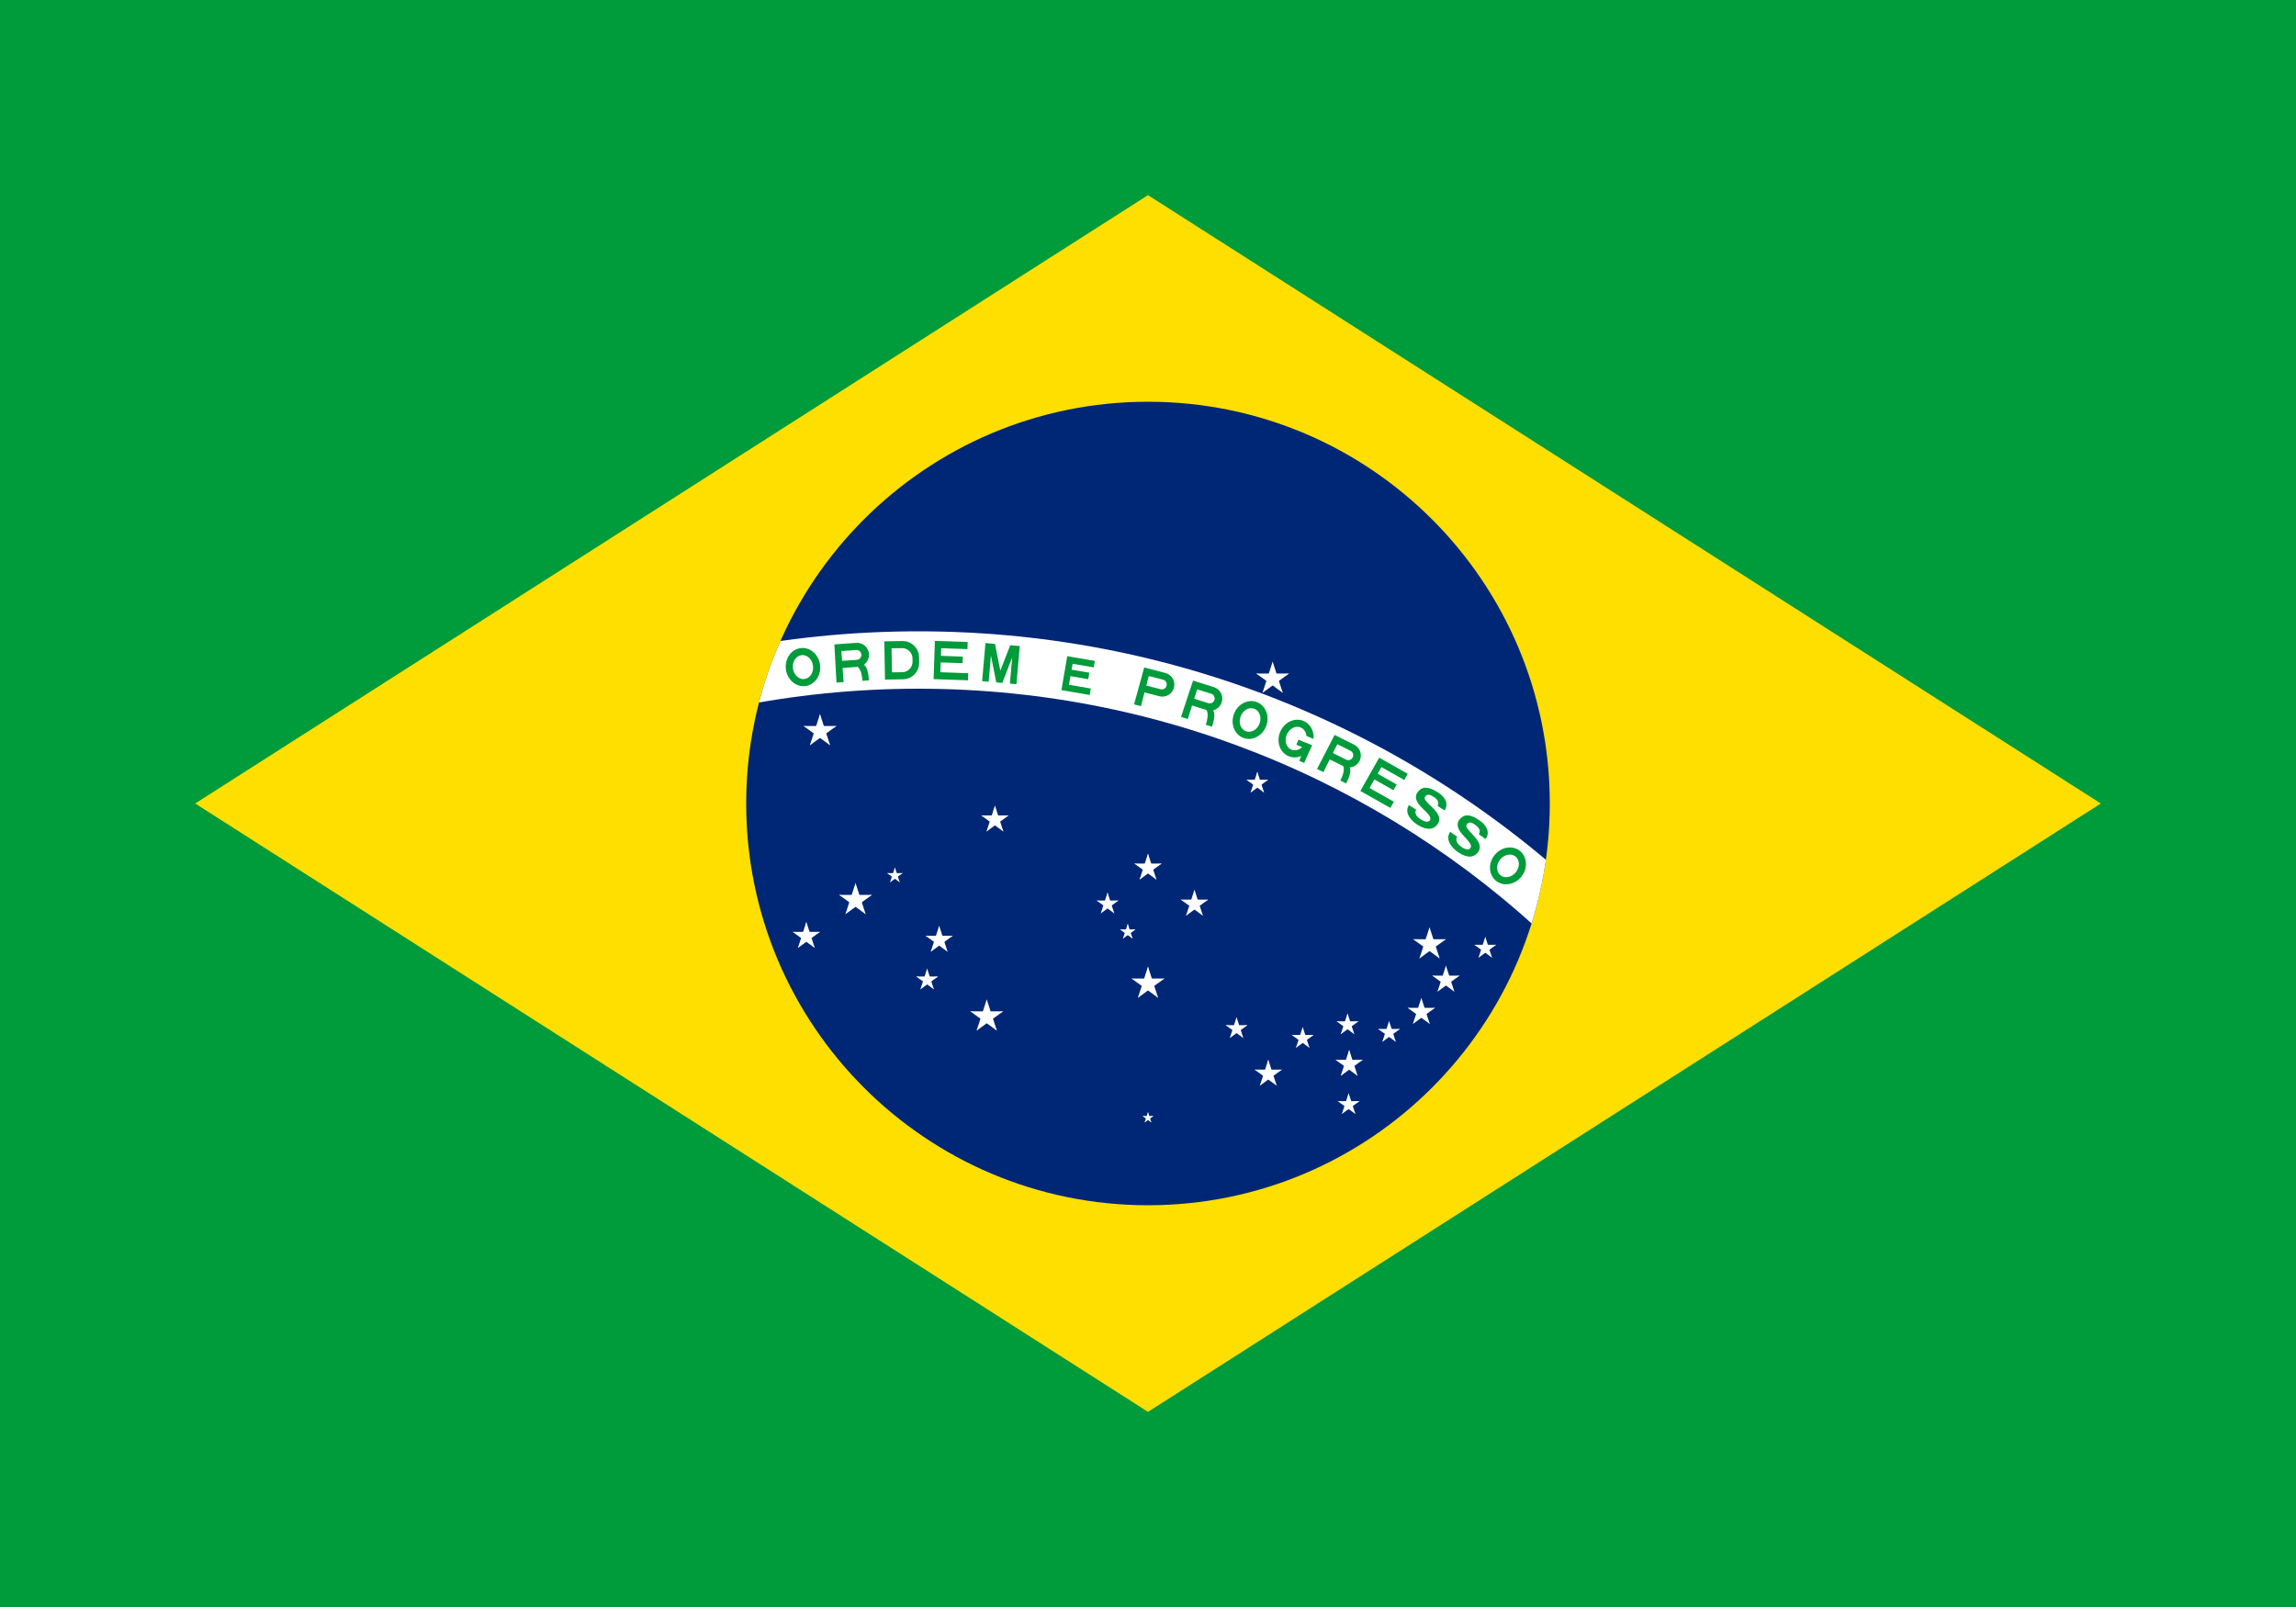
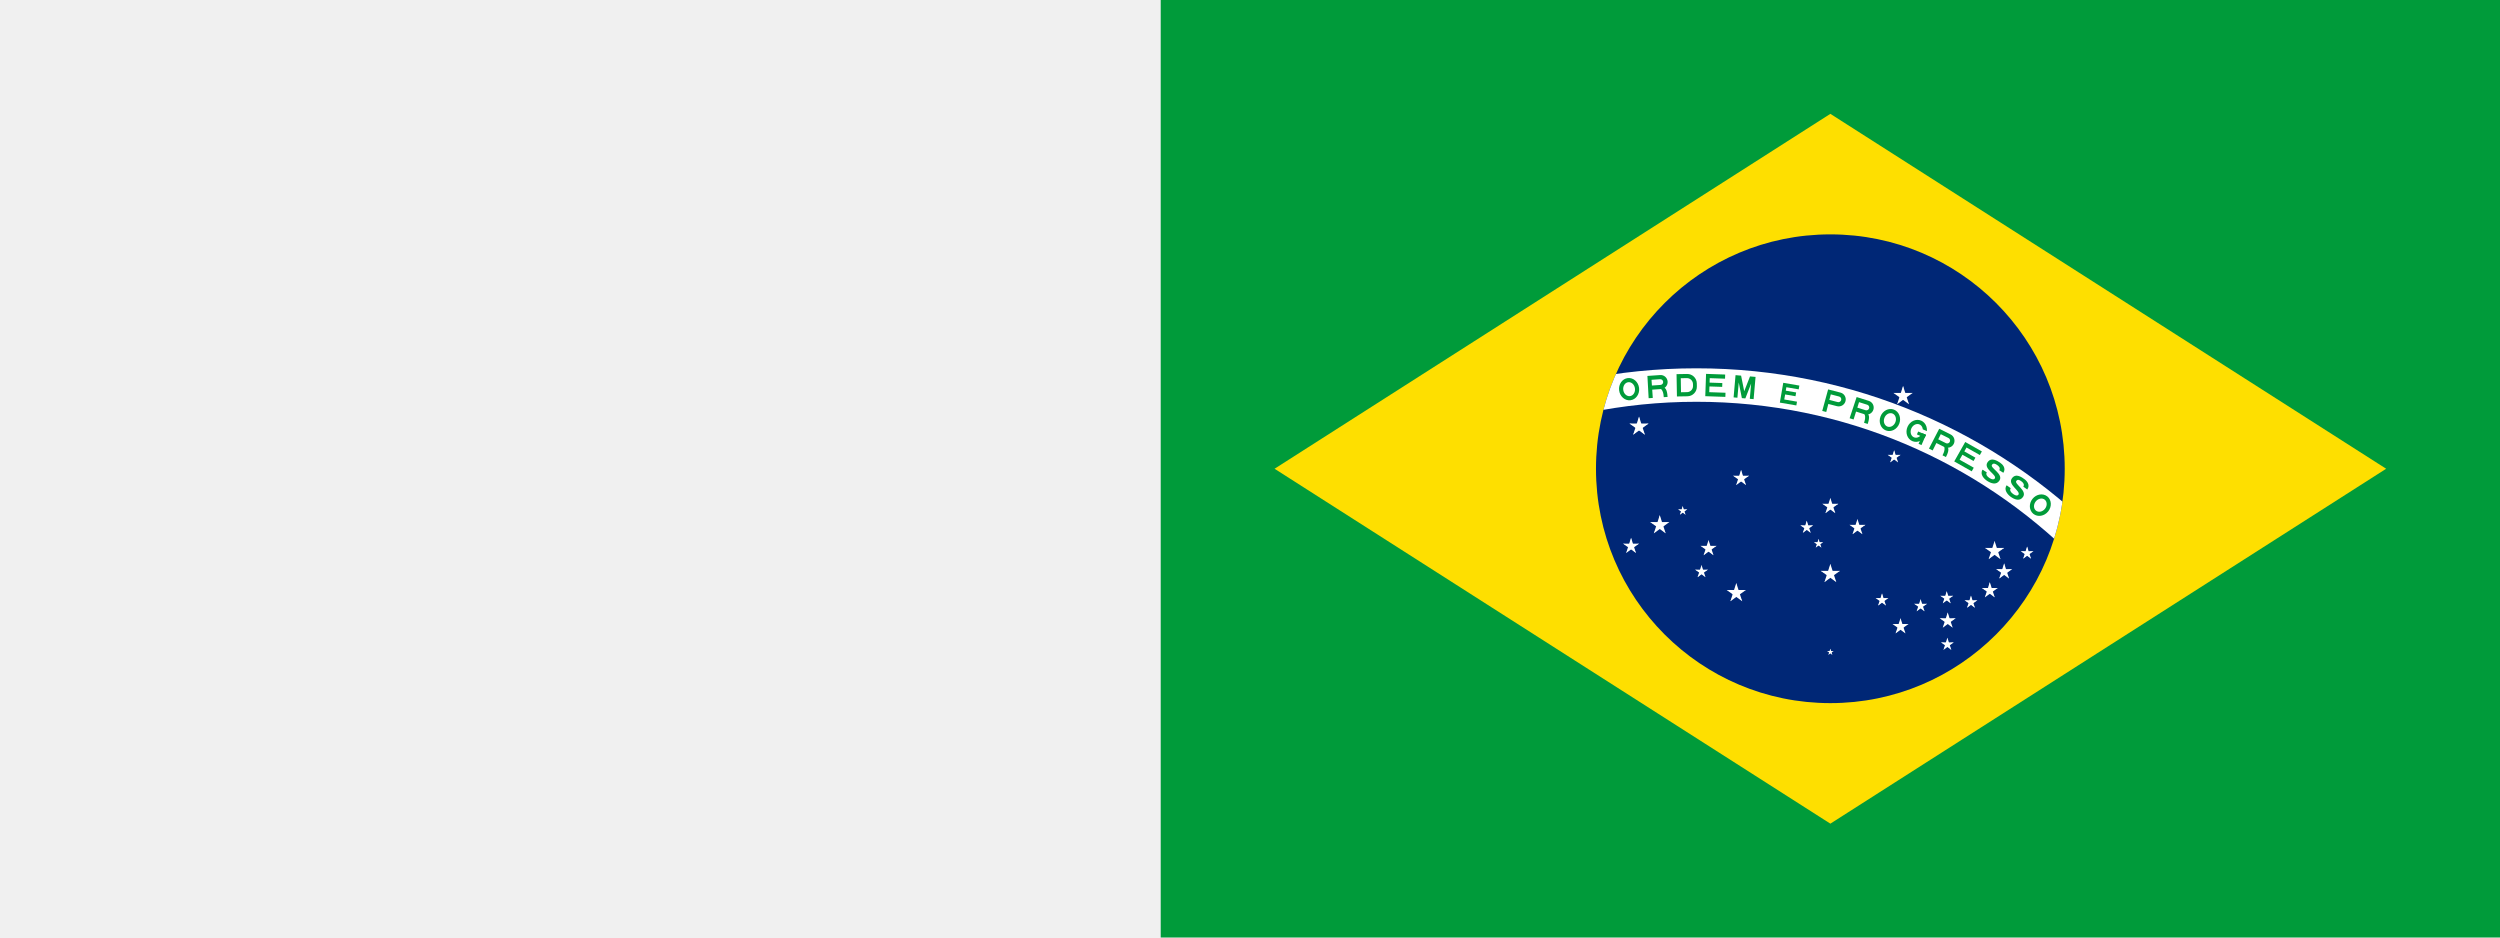
- <svg xmlns="http://www.w3.org/2000/svg" xmlns:xlink="http://www.w3.org/1999/xlink" version="1.0" width="720" height="504" viewBox="-2100 -1470 4200 2940">
-   <defs>
-     <path id="D" d="M -31.5,0 h 33 a 30 30 0 0 0 30,-30 v -10 a 30 30 0 0 0 -30,-30 H -31.5 z M -18.5,-13 h 19 a 19 19 0 0 0 19,-19 v -6 a 19 19 0 0 0 -19,-19 H -18.5 z" fill-rule="evenodd" />
-     <path id="E" d="M 0,0 h 63 v -13 H 12 v -18 h 40 v -12 h -40 v -14 H 60 v -13 H 0 z" transform="translate(-31.5)" />
-     <path id="e" d="M -26.25,0 h 52.5 v -12 h -40.5 v -16 h 33 v -12 h -33 v -11 H 25 v -12 H -26.25 z" />
+ <svg xmlns="http://www.w3.org/2000/svg" xmlns:xlink="http://www.w3.org/1999/xlink" height="60" width="160" version="1.0" viewBox="-2100 -1470 933.333 350" id="svg2">
+   <defs id="defs4">
+     <path id="D" d="m -31.5,0 33,0 a 30,30 0 0 0 30,-30 l 0,-10 a 30,30 0 0 0 -30,-30 l -33,0 z m 13,-13 19,0 a 19,19 0 0 0 19,-19 l 0,-6 a 19,19 0 0 0 -19,-19 l -19,0 z" style="fill-rule:evenodd" />
+     <path id="E" transform="translate(-31.5,0)" d="m 0,0 63,0 0,-13 -51,0 0,-18 40,0 0,-12 -40,0 0,-14 48,0 0,-13 -60,0 z" />
+     <path id="e" d="m -26.25,0 52.5,0 0,-12 -40.5,0 0,-16 33,0 0,-12 -33,0 0,-11 39.25,0 0,-12 -51.25,0 z" />
    <g id="G">
      <clipPath id="gcut">
-         <path d="M -31.5,0 v -70 h 63 v 70 z M 0,-47 v 12 h 31.5 v -12 z" />
+         <path d="m -31.5,0 0,-70 63,0 0,70 z M 0,-47 l 0,12 31.5,0 0,-12 z" id="path11" />
      </clipPath>
-       <use xlink:href="#O" clip-path="url(#gcut)" />
-       <rect x="5" y="-35" width="26.5" height="10" />
-       <rect x="21.5" y="-35" width="10" height="35" />
+       <use xlink:href="#O" clip-path="url(#gcut)" id="use13" x="0" y="0" width="100%" height="100%" />
+       <rect y="-35" x="5" height="10" width="26.5" id="rect15" />
+       <rect y="-35" x="21.5" height="35" width="10" id="rect17" />
    </g>
-     <path id="M" d="M -31.5,0 h 12 v -48 l 14,48 h 11 l 14,-48 V 0 h 12 V -70 h -17.5 l -14,48 l -14,-48 H -31.5 z" />
-     <path id="O" d="M 0,0 a 31.5 35 0 0 0 0,-70 a 31.5 35 0 0 0 0,70 M 0,-13 a 18.5 22 0 0 0 0,-44 a 18.5 22 0 0 0 0,44" fill-rule="evenodd" />
-     <path id="P" d="M -31.5,0 h 13 v -26 h 28 a 22 22 0 0 0 0,-44 h -40 z M -18.5,-39 h 27 a 9 9 0 0 0 0,-18 h -27 z" fill-rule="evenodd" />
+     <path id="M" d="m -31.5,0 12,0 0,-48 14,48 11,0 14,-48 0,48 12,0 0,-70 -17.5,0 -14,48 -14,-48 -17.5,0 z" />
+     <path id="O" d="M 0,0 A 31.5,35 0 0 0 0,-70 31.5,35 0 0 0 0,0 m 0,-13 a 18.5,22 0 0 0 0,-44 18.5,22 0 0 0 0,44" style="fill-rule:evenodd" />
+     <path id="P" d="m -31.5,0 13,0 0,-26 28,0 a 22,22 0 0 0 0,-44 l -40,0 z m 13,-39 27,0 a 9,9 0 0 0 0,-18 l -27,0 z" style="fill-rule:evenodd" />
    <g id="R">
-       <use xlink:href="#P" />
-       <path d="M 28,0 c 0,-10 0,-32 -15,-32 h -19 c 22,0 22,22 22,32" />
+       <use xlink:href="#P" id="use23" x="0" y="0" width="100%" height="100%" />
+       <path d="m 28,0 c 0,-10 0,-32 -15,-32 l -19,0 c 22,0 22,22 22,32" id="path25" />
    </g>
-     <path id="S" d="M -15.75,-22 C -15.75,-15 -9,-11.5 1,-11.5 C 11,-11.5 15.74,-14.75 15.75,-19.25 C 15.75,-33.5 -31,-24.5 -30.75,-49.5 C -30.5,-71 -6,-70 3,-70 C 12,-70 29,-66 28.75,-48.75 L 13.5,-48.75 C 13.5,-56.25 6.5,-59 -1.5,-59 C -9.25,-59 -14.75,-57.75 -14.75,-50.5 C -15,-38.75 31.5,-46.5 31.5,-21.75 C 31.5,-3.5 13.5,0 0,0 C -11.5,0 -31.55,-4.5 -31.5,-22 z" />
-     <g id="star" fill="#fff">
+     <path id="S" d="m -15.75,-22 c 0,7 6.75,10.5 16.75,10.5 10,0 14.74,-3.25 14.75,-7.75 C 15.75,-33.5 -31,-24.5 -30.75,-49.5 -30.5,-71 -6,-70 3,-70 c 9,0 26,4 25.75,21.25 l -15.25,0 c 0,-7.5 -7,-10.25 -15,-10.25 -7.75,0 -13.25,1.25 -13.25,8.5 -0.25,11.75 46.25,4 46.25,28.75 C 31.5,-3.5 13.5,0 0,0 -11.5,0 -31.55,-4.5 -31.5,-22 Z" />
+     <g id="star" style="fill:#ffffff">
      <g id="c">
-         <path id="t" d="M 0,-1 v 1 h .5" transform="rotate(18 0,-1)" />
-         <use xlink:href="#t" transform="scale(-1,1)" />
+         <path id="t" transform="matrix(0.9510565,0.309017,-0.309017,0.9510565,-0.309017,-0.04894348)" d="M 0,-1 0,0 0.5,0" />
+         <use xlink:href="#t" transform="scale(-1,1)" id="use31" x="0" y="0" width="100%" height="100%" />
      </g>
-       <use xlink:href="#c" transform="rotate(72)" />
-       <use xlink:href="#c" transform="rotate(-72)" />
-       <use xlink:href="#c" transform="rotate(144)" />
-       <use xlink:href="#c" transform="rotate(-144)" />
+       <use xlink:href="#c" transform="matrix(0.309017,0.9510565,-0.9510565,0.309017,0,0)" id="use33" x="0" y="0" width="100%" height="100%" />
+       <use xlink:href="#c" transform="matrix(0.309017,-0.9510565,0.9510565,0.309017,0,0)" id="use35" x="0" y="0" width="100%" height="100%" />
+       <use xlink:href="#c" transform="matrix(-0.809017,0.5877853,-0.5877853,-0.809017,0,0)" id="use37" x="0" y="0" width="100%" height="100%" />
+       <use xlink:href="#c" transform="matrix(-0.809017,-0.5877853,0.5877853,-0.809017,0,0)" id="use39" x="0" y="0" width="100%" height="100%" />
    </g>
-     <use id="star1" xlink:href="#star" transform="scale(31.5)" />
-     <use id="star2" xlink:href="#star" transform="scale(26.25)" />
-     <use id="star3" xlink:href="#star" transform="scale(21)" />
-     <use id="star4" xlink:href="#star" transform="scale(15)" />
-     <use id="star5" xlink:href="#star" transform="scale(10.5)" />
+     <use id="star1" xlink:href="#star" transform="scale(31.5,31.5)" x="0" y="0" width="100%" height="100%" />
+     <use id="star2" xlink:href="#star" transform="scale(26.25,26.25)" x="0" y="0" width="100%" height="100%" />
+     <use id="star3" xlink:href="#star" transform="scale(21,21)" x="0" y="0" width="100%" height="100%" />
+     <use id="star4" xlink:href="#star" transform="scale(15,15)" x="0" y="0" width="100%" height="100%" />
+     <use id="star5" xlink:href="#star" transform="scale(10.5,10.5)" x="0" y="0" width="100%" height="100%" />
+     <clipPath id="gcut-6">
+       <path d="m -31.5,0 v -70 h 63 V 0 Z M 0,-47 v 12 h 31.5 v -12 z" id="path5" />
+     </clipPath>
+     <clipPath id="clipPath1291">
+       <path d="m -31.5,0 v -70 h 63 V 0 Z M 0,-47 v 12 h 31.5 v -12 z" id="path1289" />
+     </clipPath>
+     <clipPath id="band-5">
+       <circle cy="0" cx="0" r="735" id="circle50" />
+     </clipPath>
  </defs>
-   <rect x="-50%" y="-50%" width="100%" height="100%" fill="#009b3a" />
-   <path d="M -1743,0 0,1113 1743,0 0,-1113 z" fill="#fedf00" />
-   <circle r="735" fill="#002776" />
  <clipPath id="band">
-     <circle r="735" />
+     <circle r="735" id="circle53" cx="0" cy="0" />
  </clipPath>
-   <path d="M -2205,1470 a 1785 1785 0 0 1 3570,0 h -105 a 1680 1680 0 1 0 -3360,0 z" clip-path="url(#band)" fill="#fff" />
-   <g fill="#009b3a" transform="translate(-420,1470)">
-     <use xlink:href="#O" y="-1697.5" transform="rotate(-7)" />
-     <use xlink:href="#R" y="-1697.5" transform="rotate(-4)" />
-     <use xlink:href="#D" y="-1697.5" transform="rotate(-1)" />
-     <use xlink:href="#E" y="-1697.5" transform="rotate(2)" />
-     <use xlink:href="#M" y="-1697.5" transform="rotate(5)" />
-     <use xlink:href="#e" y="-1697.5" transform="rotate(9.75)" />
-     <use xlink:href="#P" y="-1697.5" transform="rotate(14.5)" />
-     <use xlink:href="#R" y="-1697.5" transform="rotate(17.5)" />
-     <use xlink:href="#O" y="-1697.5" transform="rotate(20.5)" />
-     <use xlink:href="#G" y="-1697.5" transform="rotate(23.5)" />
-     <use xlink:href="#R" y="-1697.5" transform="rotate(26.5)" />
-     <use xlink:href="#E" y="-1697.5" transform="rotate(29.5)" />
-     <use xlink:href="#S" y="-1697.5" transform="rotate(32.5)" />
-     <use xlink:href="#S" y="-1697.5" transform="rotate(35.5)" />
-     <use xlink:href="#O" y="-1697.5" transform="rotate(38.5)" />
+   <path style="fill:#009b3a;stroke-width:0.119" d="m -1666.667,-1470 h 500 v 350 h -500 z" id="rect44" />
+   <path d="m -1624.167,-1295 207.5,132.5 207.5,-132.5 -207.5,-132.5 z" id="path46" style="fill:#fedf00;stroke-width:0.119" />
+   <circle r="87.5" id="circle48" cx="-1416.667" cy="-1295" style="fill:#002776;stroke-width:0.119" />
+   <path d="m -2205,1470 a 1785,1785 0 0 1 3570,0 h -105 a 1680,1680 0 1 0 -3360,0 z" clip-path="url(#band-5)" id="path53" transform="matrix(0.1190476,0,0,0.1190476,-1416.667,-1295)" style="fill:#ffffff" />
+   <g transform="matrix(0.1190476,0,0,0.1190476,-1466.667,-1120)" id="g85" style="fill:#009b3a">
+     <use xlink:href="#O" y="-1697.5" transform="rotate(-7)" id="use55" x="0" width="100%" height="100%" />
+     <use xlink:href="#R" y="-1697.5" transform="rotate(-4)" id="use57" x="0" width="100%" height="100%" />
+     <use xlink:href="#D" y="-1697.5" transform="rotate(-1)" id="use59" x="0" width="100%" height="100%" />
+     <use xlink:href="#E" y="-1697.5" transform="rotate(2)" id="use61" x="0" width="100%" height="100%" />
+     <use xlink:href="#M" y="-1697.5" transform="rotate(5)" id="use63" x="0" width="100%" height="100%" />
+     <use xlink:href="#e" y="-1697.5" transform="rotate(9.75)" id="use65" x="0" width="100%" height="100%" />
+     <use xlink:href="#P" y="-1697.5" transform="rotate(14.5)" id="use67" x="0" width="100%" height="100%" />
+     <use xlink:href="#R" y="-1697.5" transform="rotate(17.5)" id="use69" x="0" width="100%" height="100%" />
+     <use xlink:href="#O" y="-1697.5" transform="rotate(20.5)" id="use71" x="0" width="100%" height="100%" />
+     <use xlink:href="#G" y="-1697.5" transform="rotate(23.5)" id="use73" x="0" width="100%" height="100%" />
+     <use xlink:href="#R" y="-1697.5" transform="rotate(26.5)" id="use75" x="0" width="100%" height="100%" />
+     <use xlink:href="#E" y="-1697.5" transform="rotate(29.5)" id="use77" x="0" width="100%" height="100%" />
+     <use xlink:href="#S" y="-1697.5" transform="rotate(32.5)" id="use79" x="0" width="100%" height="100%" />
+     <use xlink:href="#S" y="-1697.5" transform="rotate(35.5)" id="use81" x="0" width="100%" height="100%" />
+     <use xlink:href="#O" y="-1697.5" transform="rotate(38.5)" id="use83" x="0" width="100%" height="100%" />
  </g>
-   <use id="αCMi" xlink:href="#star1" x="-600" y="-132" />
-   <use id="αCMa" xlink:href="#star1" x="-535" y="177" />
-   <use id="βCMa" xlink:href="#star2" x="-625" y="243" />
-   <use id="γCMa" xlink:href="#star4" x="-463" y="132" />
-   <use id="δCMa" xlink:href="#star2" x="-382" y="250" />
-   <use id="εCMa" xlink:href="#star3" x="-404" y="323" />
-   <use id="αVir" xlink:href="#star1" x="228" y="-228" />
-   <use id="αSco" xlink:href="#star1" x="515" y="258" />
-   <use id="βSco" xlink:href="#star3" x="617" y="265" />
-   <use id="εSco" xlink:href="#star2" x="545" y="323" />
-   <use id="θSco" xlink:href="#star2" x="368" y="477" />
-   <use id="ιSco" xlink:href="#star3" x="367" y="551" />
-   <use id="κSco" xlink:href="#star3" x="441" y="419" />
-   <use id="λSco" xlink:href="#star2" x="500" y="382" />
-   <use id="μSco" xlink:href="#star3" x="365" y="405" />
-   <use id="αHya" xlink:href="#star2" x="-280" y="30" />
-   <use id="γHya" xlink:href="#star3" x="200" y="-37" />
-   <use id="αCru" xlink:href="#star1" y="330" />
-   <use id="βCru" xlink:href="#star2" x="85" y="184" />
-   <use id="γCru" xlink:href="#star2" y="118" />
-   <use id="δCru" xlink:href="#star3" x="-74" y="184" />
-   <use id="εCru" xlink:href="#star4" x="-37" y="235" />
-   <use id="αTrA" xlink:href="#star2" x="220" y="495" />
-   <use id="βTrA" xlink:href="#star3" x="283" y="430" />
-   <use id="γTrA" xlink:href="#star3" x="162" y="412" />
-   <use id="αCar" xlink:href="#star1" x="-295" y="390" />
-   <use id="σOct" xlink:href="#star5" y="575" />
+   <use id="αCMi" xlink:href="#star1" x="-600" y="-132" transform="matrix(0.1190476,0,0,0.1190476,-1416.667,-1295)" width="100%" height="100%" />
+   <use id="αCMa" xlink:href="#star1" x="-535" y="177" transform="matrix(0.1190476,0,0,0.1190476,-1416.667,-1295)" width="100%" height="100%" />
+   <use id="βCMa" xlink:href="#star2" x="-625" y="243" transform="matrix(0.1190476,0,0,0.1190476,-1416.667,-1295)" width="100%" height="100%" />
+   <use id="γCMa" xlink:href="#star4" x="-463" y="132" transform="matrix(0.1190476,0,0,0.1190476,-1416.667,-1295)" width="100%" height="100%" />
+   <use id="δCMa" xlink:href="#star2" x="-382" y="250" transform="matrix(0.1190476,0,0,0.1190476,-1416.667,-1295)" width="100%" height="100%" />
+   <use id="εCMa" xlink:href="#star3" x="-404" y="323" transform="matrix(0.1190476,0,0,0.1190476,-1416.667,-1295)" width="100%" height="100%" />
+   <use id="αVir" xlink:href="#star1" x="228" y="-228" transform="matrix(0.1190476,0,0,0.1190476,-1416.667,-1295)" width="100%" height="100%" />
+   <use id="αSco" xlink:href="#star1" x="515" y="258" transform="matrix(0.1190476,0,0,0.1190476,-1416.667,-1295)" width="100%" height="100%" />
+   <use id="βSco" xlink:href="#star3" x="617" y="265" transform="matrix(0.1190476,0,0,0.1190476,-1416.667,-1295)" width="100%" height="100%" />
+   <use id="εSco" xlink:href="#star2" x="545" y="323" transform="matrix(0.1190476,0,0,0.1190476,-1416.667,-1295)" width="100%" height="100%" />
+   <use id="θSco" xlink:href="#star2" x="368" y="477" transform="matrix(0.1190476,0,0,0.1190476,-1416.667,-1295)" width="100%" height="100%" />
+   <use id="ιSco" xlink:href="#star3" x="367" y="551" transform="matrix(0.1190476,0,0,0.1190476,-1416.667,-1295)" width="100%" height="100%" />
+   <use id="κSco" xlink:href="#star3" x="441" y="419" transform="matrix(0.1190476,0,0,0.1190476,-1416.667,-1295)" width="100%" height="100%" />
+   <use id="λSco" xlink:href="#star2" x="500" y="382" transform="matrix(0.1190476,0,0,0.1190476,-1416.667,-1295)" width="100%" height="100%" />
+   <use id="μSco" xlink:href="#star3" x="365" y="405" transform="matrix(0.1190476,0,0,0.1190476,-1416.667,-1295)" width="100%" height="100%" />
+   <use id="αHya" xlink:href="#star2" x="-280" y="30" transform="matrix(0.1190476,0,0,0.1190476,-1416.667,-1295)" width="100%" height="100%" />
+   <use id="γHya" xlink:href="#star3" x="200" y="-37" transform="matrix(0.1190476,0,0,0.1190476,-1416.667,-1295)" width="100%" height="100%" />
+   <use id="αCru" xlink:href="#star1" y="330" transform="matrix(0.1190476,0,0,0.1190476,-1416.667,-1295)" x="0" width="100%" height="100%" />
+   <use id="βCru" xlink:href="#star2" x="85" y="184" transform="matrix(0.1190476,0,0,0.1190476,-1416.667,-1295)" width="100%" height="100%" />
+   <use id="γCru" xlink:href="#star2" y="118" transform="matrix(0.1190476,0,0,0.1190476,-1416.667,-1295)" x="0" width="100%" height="100%" />
+   <use id="δCru" xlink:href="#star3" x="-74" y="184" transform="matrix(0.1190476,0,0,0.1190476,-1416.667,-1295)" width="100%" height="100%" />
+   <use id="εCru" xlink:href="#star4" x="-37" y="235" transform="matrix(0.1190476,0,0,0.1190476,-1416.667,-1295)" width="100%" height="100%" />
+   <use id="αTrA" xlink:href="#star2" x="220" y="495" transform="matrix(0.1190476,0,0,0.1190476,-1416.667,-1295)" width="100%" height="100%" />
+   <use id="βTrA" xlink:href="#star3" x="283" y="430" transform="matrix(0.1190476,0,0,0.1190476,-1416.667,-1295)" width="100%" height="100%" />
+   <use id="γTrA" xlink:href="#star3" x="162" y="412" transform="matrix(0.1190476,0,0,0.1190476,-1416.667,-1295)" width="100%" height="100%" />
+   <use id="αCar" xlink:href="#star1" x="-295" y="390" transform="matrix(0.1190476,0,0,0.1190476,-1416.667,-1295)" width="100%" height="100%" />
+   <use id="σOct" xlink:href="#star5" y="575" transform="matrix(0.1190476,0,0,0.1190476,-1416.667,-1295)" x="0" width="100%" height="100%" />
</svg>
